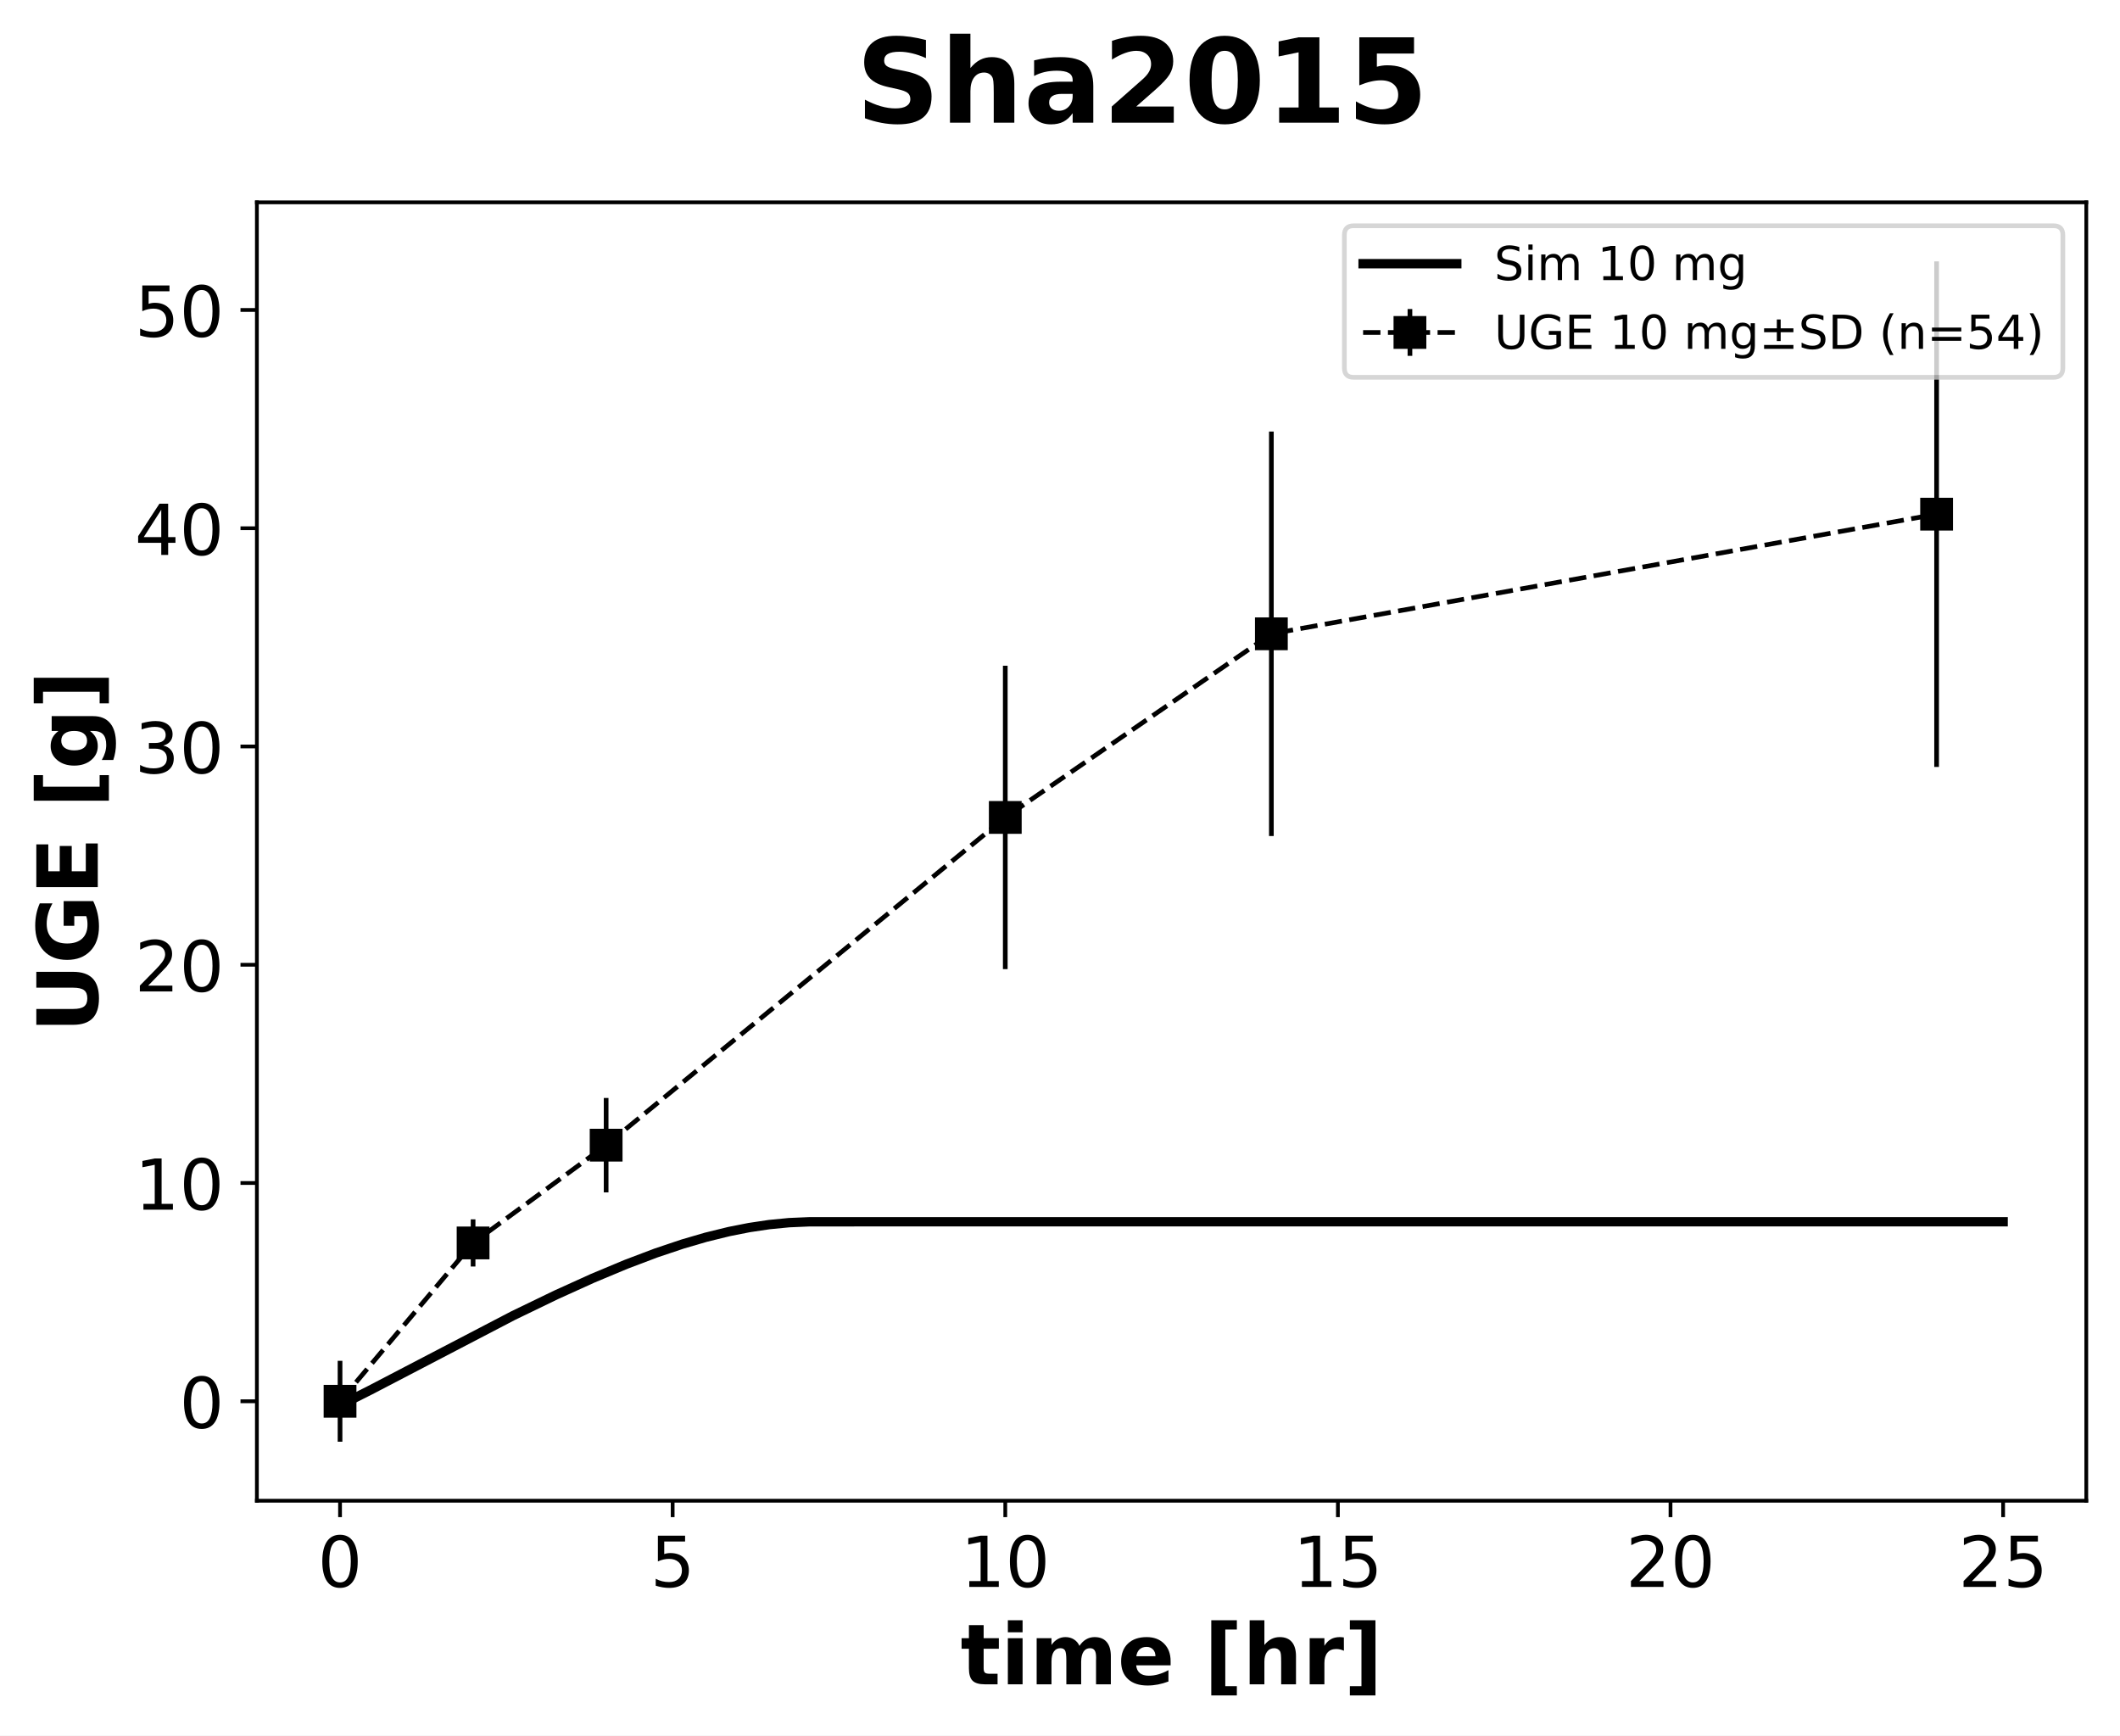
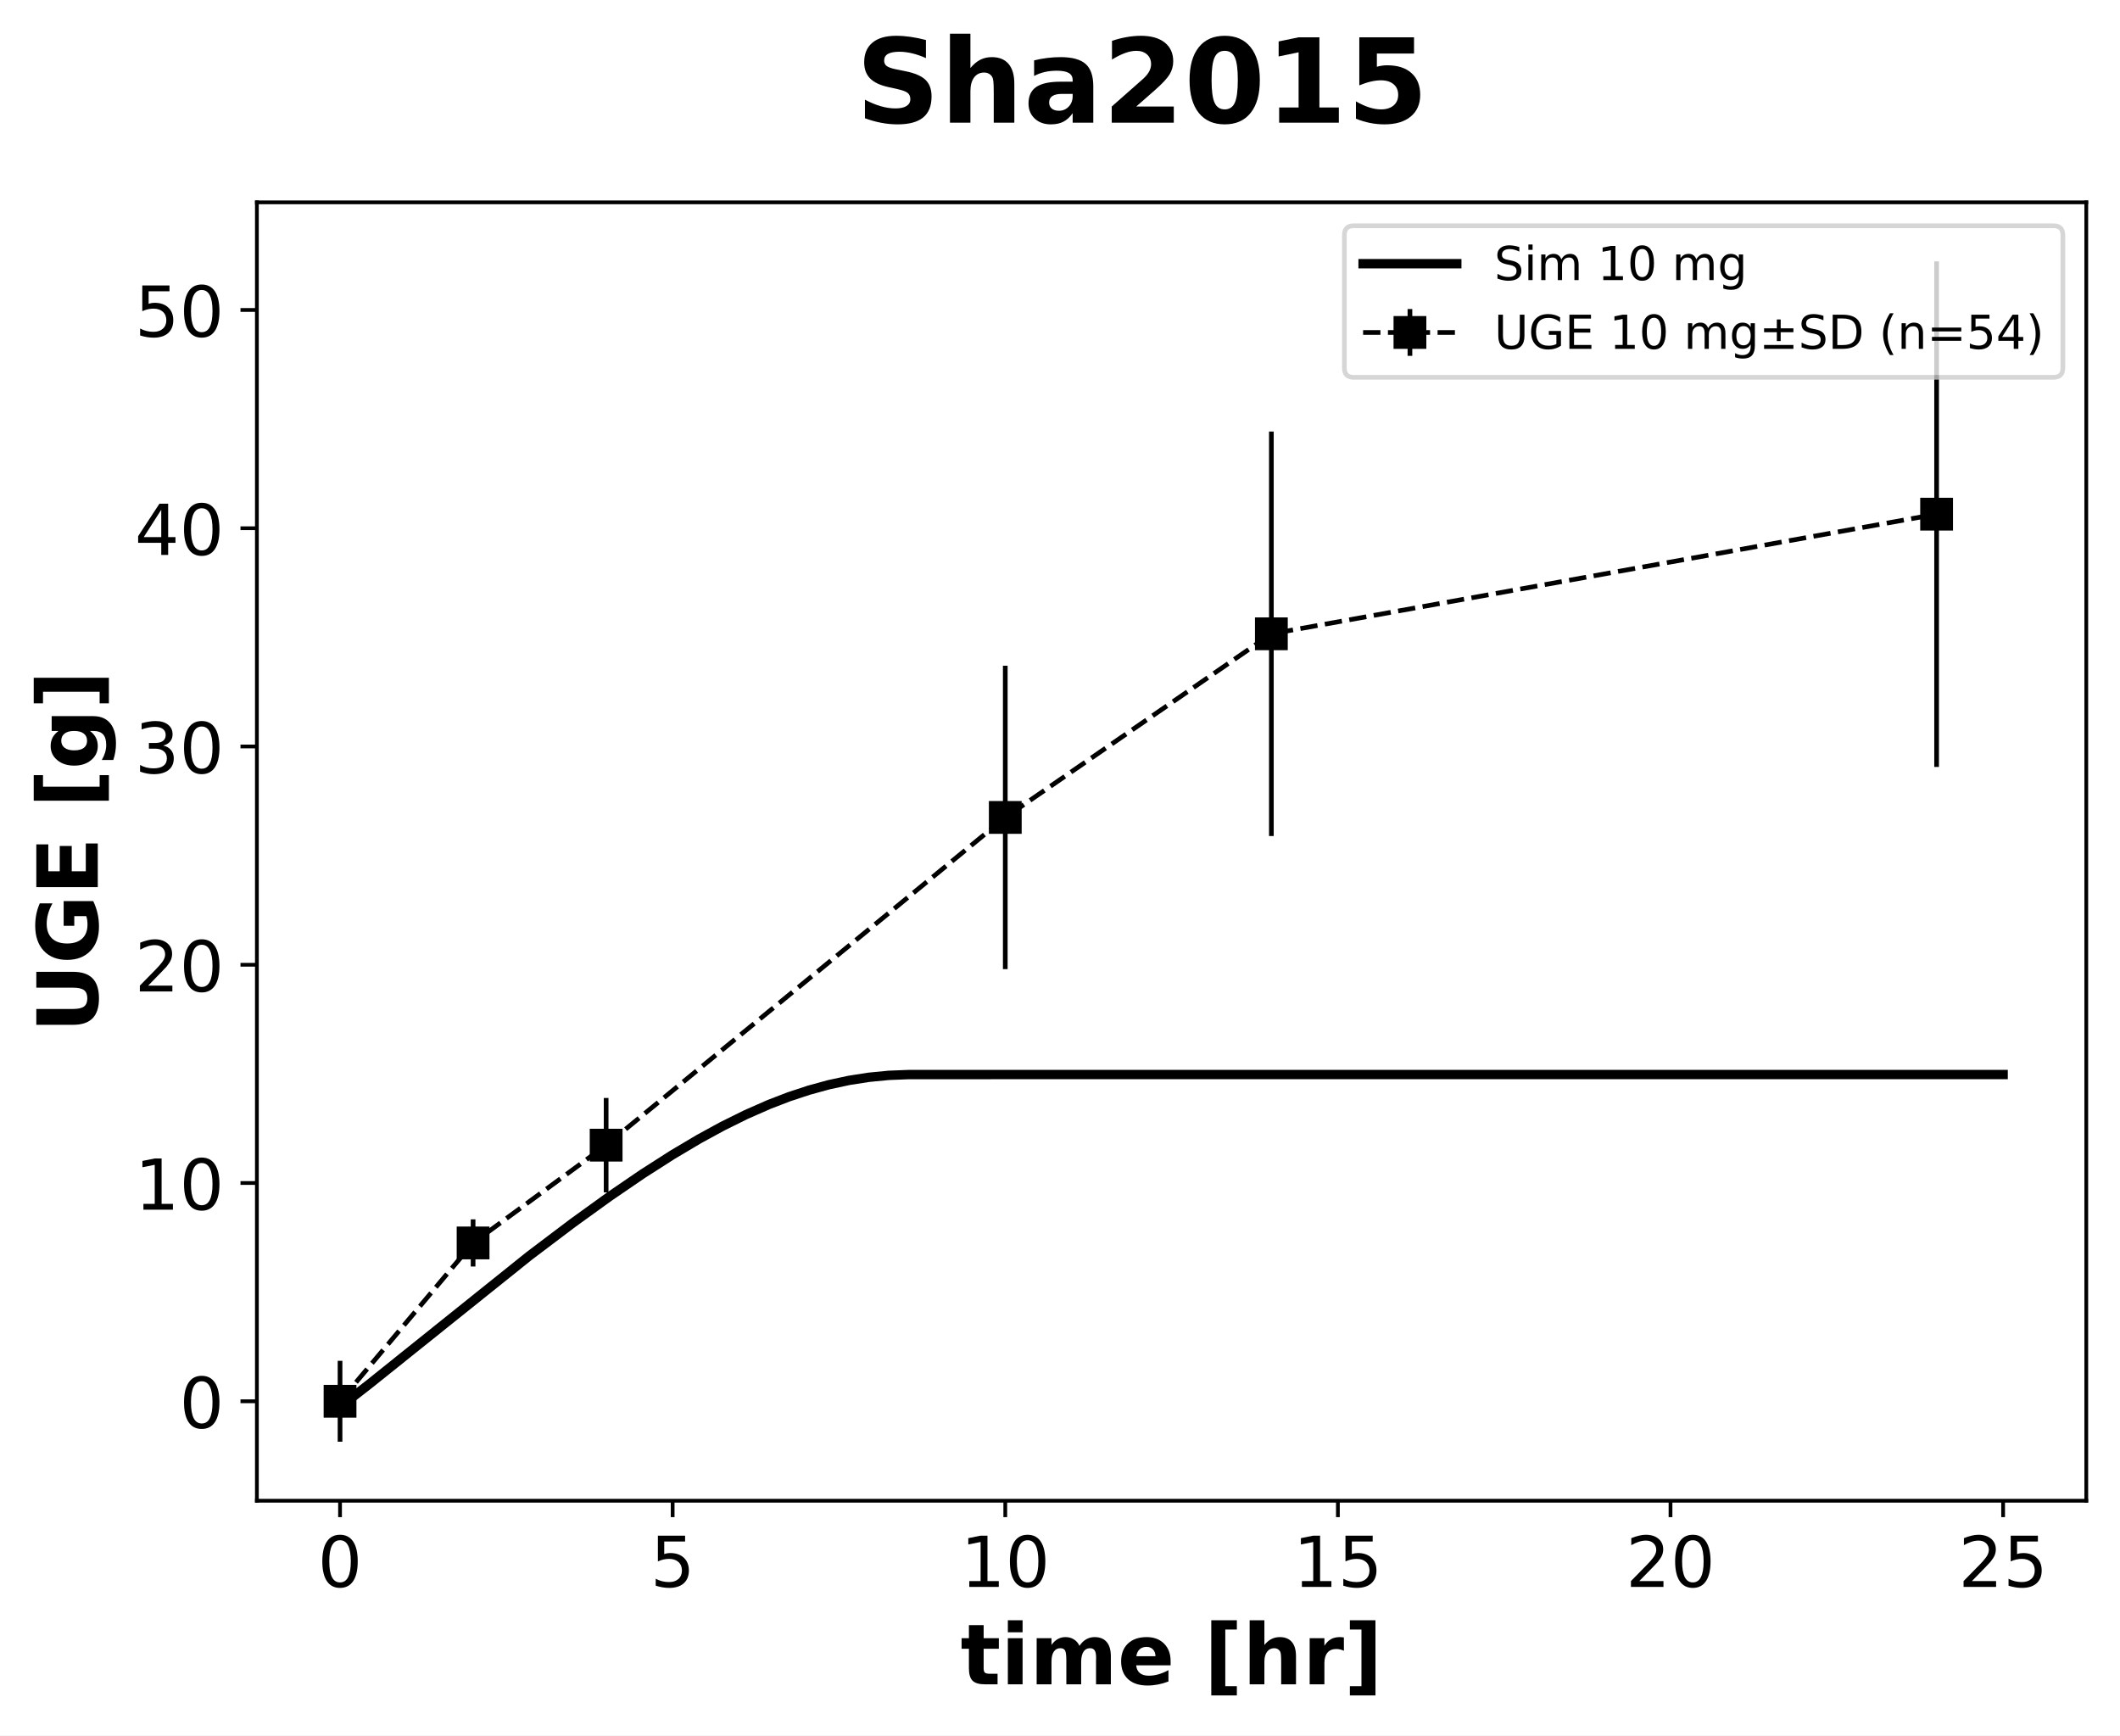
<svg xmlns="http://www.w3.org/2000/svg" xmlns:xlink="http://www.w3.org/1999/xlink" width="452.649pt" height="370.538pt" viewBox="0 0 452.649 370.538" version="1.1">
  <defs>
    <style type="text/css">*{stroke-linejoin: round; stroke-linecap: butt}</style>
  </defs>
  <g id="figure_1">
    <g id="patch_1">
      <path d="M 0 370.538  L 452.649 370.538  L 452.649 0  L 0 0  z " style="fill: #ffffff" />
    </g>
    <g id="axes_1">
      <g id="patch_2">
        <path d="M 54.849 320.4  L 445.449 320.4  L 445.449 43.2  L 54.849 43.2  z " style="fill: #ffffff" />
      </g>
      <g id="matplotlib.axis_1">
        <g id="xtick_1">
          <g id="line2d_1">
            <defs>
-               <path id="m421ce201d9" d="M 0 0  L 0 3.5  " style="stroke: #000000; stroke-width: 0.8" />
-             </defs>
-             <g>
-               <use xlink:href="#m421ce201d9" x="72.603" y="320.4" style="stroke: #000000; stroke-width: 0.8" />
+               <path id="m6ad3e9500e" d="M 0 0  L 0 3.5  " style="stroke: #000000; stroke-width: 0.8" />
+             </defs>
+             <g>
+               <use xlink:href="#m6ad3e9500e" x="72.603" y="320.4" style="stroke: #000000; stroke-width: 0.8" />
            </g>
          </g>
          <g id="text_1">
            <g transform="translate(67.83142 338.7977) scale(0.15 -0.15)">
              <defs>
                <path id="DejaVuSans-30" d="M 2034 4250  Q 1547 4250 1301 3770  Q 1056 3291 1056 2328  Q 1056 1369 1301 889  Q 1547 409 2034 409  Q 2525 409 2770 889  Q 3016 1369 3016 2328  Q 3016 3291 2770 3770  Q 2525 4250 2034 4250  z M 2034 4750  Q 2819 4750 3233 4129  Q 3647 3509 3647 2328  Q 3647 1150 3233 529  Q 2819 -91 2034 -91  Q 1250 -91 836 529  Q 422 1150 422 2328  Q 422 3509 836 4129  Q 1250 4750 2034 4750  z " transform="scale(0.015625)" />
              </defs>
              <use xlink:href="#DejaVuSans-30" />
            </g>
          </g>
        </g>
        <g id="xtick_2">
          <g id="line2d_2">
            <g>
-               <use xlink:href="#m421ce201d9" x="143.621" y="320.4" style="stroke: #000000; stroke-width: 0.8" />
+               <use xlink:href="#m6ad3e9500e" x="143.621" y="320.4" style="stroke: #000000; stroke-width: 0.8" />
            </g>
          </g>
          <g id="text_2">
            <g transform="translate(138.8496 338.7977) scale(0.15 -0.15)">
              <defs>
                <path id="DejaVuSans-35" d="M 691 4666  L 3169 4666  L 3169 4134  L 1269 4134  L 1269 2991  Q 1406 3038 1543 3061  Q 1681 3084 1819 3084  Q 2600 3084 3056 2656  Q 3513 2228 3513 1497  Q 3513 744 3044 326  Q 2575 -91 1722 -91  Q 1428 -91 1123 -41  Q 819 9 494 109  L 494 744  Q 775 591 1075 516  Q 1375 441 1709 441  Q 2250 441 2565 725  Q 2881 1009 2881 1497  Q 2881 1984 2565 2268  Q 2250 2553 1709 2553  Q 1456 2553 1204 2497  Q 953 2441 691 2322  L 691 4666  z " transform="scale(0.015625)" />
              </defs>
              <use xlink:href="#DejaVuSans-35" />
            </g>
          </g>
        </g>
        <g id="xtick_3">
          <g id="line2d_3">
            <g>
-               <use xlink:href="#m421ce201d9" x="214.64" y="320.4" style="stroke: #000000; stroke-width: 0.8" />
+               <use xlink:href="#m6ad3e9500e" x="214.64" y="320.4" style="stroke: #000000; stroke-width: 0.8" />
            </g>
          </g>
          <g id="text_3">
            <g transform="translate(205.0959 338.7977) scale(0.15 -0.15)">
              <defs>
                <path id="DejaVuSans-31" d="M 794 531  L 1825 531  L 1825 4091  L 703 3866  L 703 4441  L 1819 4666  L 2450 4666  L 2450 531  L 3481 531  L 3481 0  L 794 0  L 794 531  z " transform="scale(0.015625)" />
              </defs>
              <use xlink:href="#DejaVuSans-31" />
              <use xlink:href="#DejaVuSans-30" x="63.623" />
            </g>
          </g>
        </g>
        <g id="xtick_4">
          <g id="line2d_4">
            <g>
-               <use xlink:href="#m421ce201d9" x="285.658" y="320.4" style="stroke: #000000; stroke-width: 0.8" />
+               <use xlink:href="#m6ad3e9500e" x="285.658" y="320.4" style="stroke: #000000; stroke-width: 0.8" />
            </g>
          </g>
          <g id="text_4">
            <g transform="translate(276.1141 338.7977) scale(0.15 -0.15)">
              <use xlink:href="#DejaVuSans-31" />
              <use xlink:href="#DejaVuSans-35" x="63.623" />
            </g>
          </g>
        </g>
        <g id="xtick_5">
          <g id="line2d_5">
            <g>
-               <use xlink:href="#m421ce201d9" x="356.676" y="320.4" style="stroke: #000000; stroke-width: 0.8" />
+               <use xlink:href="#m6ad3e9500e" x="356.676" y="320.4" style="stroke: #000000; stroke-width: 0.8" />
            </g>
          </g>
          <g id="text_5">
            <g transform="translate(347.1323 338.7977) scale(0.15 -0.15)">
              <defs>
                <path id="DejaVuSans-32" d="M 1228 531  L 3431 531  L 3431 0  L 469 0  L 469 531  Q 828 903 1448 1529  Q 2069 2156 2228 2338  Q 2531 2678 2651 2914  Q 2772 3150 2772 3378  Q 2772 3750 2511 3984  Q 2250 4219 1831 4219  Q 1534 4219 1204 4116  Q 875 4013 500 3803  L 500 4441  Q 881 4594 1212 4672  Q 1544 4750 1819 4750  Q 2544 4750 2975 4387  Q 3406 4025 3406 3419  Q 3406 3131 3298 2873  Q 3191 2616 2906 2266  Q 2828 2175 2409 1742  Q 1991 1309 1228 531  z " transform="scale(0.015625)" />
              </defs>
              <use xlink:href="#DejaVuSans-32" />
              <use xlink:href="#DejaVuSans-30" x="63.623" />
            </g>
          </g>
        </g>
        <g id="xtick_6">
          <g id="line2d_6">
            <g>
-               <use xlink:href="#m421ce201d9" x="427.694" y="320.4" style="stroke: #000000; stroke-width: 0.8" />
+               <use xlink:href="#m6ad3e9500e" x="427.694" y="320.4" style="stroke: #000000; stroke-width: 0.8" />
            </g>
          </g>
          <g id="text_6">
            <g transform="translate(418.1505 338.7977) scale(0.15 -0.15)">
              <use xlink:href="#DejaVuSans-32" />
              <use xlink:href="#DejaVuSans-35" x="63.623" />
            </g>
          </g>
        </g>
        <g id="text_7">
          <g transform="translate(205.0742 359.5944) scale(0.18 -0.18)">
            <defs>
              <path id="DejaVuSans-Bold-74" d="M 1759 4494  L 1759 3500  L 2913 3500  L 2913 2700  L 1759 2700  L 1759 1216  Q 1759 972 1856 886  Q 1953 800 2241 800  L 2816 800  L 2816 0  L 1856 0  Q 1194 0 917 276  Q 641 553 641 1216  L 641 2700  L 84 2700  L 84 3500  L 641 3500  L 641 4494  L 1759 4494  z " transform="scale(0.015625)" />
              <path id="DejaVuSans-Bold-69" d="M 538 3500  L 1656 3500  L 1656 0  L 538 0  L 538 3500  z M 538 4863  L 1656 4863  L 1656 3950  L 538 3950  L 538 4863  z " transform="scale(0.015625)" />
              <path id="DejaVuSans-Bold-6d" d="M 3781 2919  Q 3994 3244 4286 3414  Q 4578 3584 4928 3584  Q 5531 3584 5847 3212  Q 6163 2841 6163 2131  L 6163 0  L 5038 0  L 5038 1825  Q 5041 1866 5042 1909  Q 5044 1953 5044 2034  Q 5044 2406 4934 2573  Q 4825 2741 4581 2741  Q 4263 2741 4089 2478  Q 3916 2216 3909 1719  L 3909 0  L 2784 0  L 2784 1825  Q 2784 2406 2684 2573  Q 2584 2741 2328 2741  Q 2006 2741 1831 2477  Q 1656 2213 1656 1722  L 1656 0  L 531 0  L 531 3500  L 1656 3500  L 1656 2988  Q 1863 3284 2130 3434  Q 2397 3584 2719 3584  Q 3081 3584 3359 3409  Q 3638 3234 3781 2919  z " transform="scale(0.015625)" />
              <path id="DejaVuSans-Bold-65" d="M 4031 1759  L 4031 1441  L 1416 1441  Q 1456 1047 1700 850  Q 1944 653 2381 653  Q 2734 653 3104 758  Q 3475 863 3866 1075  L 3866 213  Q 3469 63 3072 -14  Q 2675 -91 2278 -91  Q 1328 -91 801 392  Q 275 875 275 1747  Q 275 2603 792 3093  Q 1309 3584 2216 3584  Q 3041 3584 3536 3087  Q 4031 2591 4031 1759  z M 2881 2131  Q 2881 2450 2695 2645  Q 2509 2841 2209 2841  Q 1884 2841 1681 2658  Q 1478 2475 1428 2131  L 2881 2131  z " transform="scale(0.015625)" />
              <path id="DejaVuSans-Bold-20" transform="scale(0.015625)" />
              <path id="DejaVuSans-Bold-5b" d="M 550 4863  L 2491 4863  L 2491 4159  L 1613 4159  L 1613 -141  L 2491 -141  L 2491 -844  L 550 -844  L 550 4863  z " transform="scale(0.015625)" />
              <path id="DejaVuSans-Bold-68" d="M 4056 2131  L 4056 0  L 2931 0  L 2931 347  L 2931 1625  Q 2931 2084 2911 2256  Q 2891 2428 2841 2509  Q 2775 2619 2662 2680  Q 2550 2741 2406 2741  Q 2056 2741 1856 2470  Q 1656 2200 1656 1722  L 1656 0  L 538 0  L 538 4863  L 1656 4863  L 1656 2988  Q 1909 3294 2193 3439  Q 2478 3584 2822 3584  Q 3428 3584 3742 3212  Q 4056 2841 4056 2131  z " transform="scale(0.015625)" />
              <path id="DejaVuSans-Bold-72" d="M 3138 2547  Q 2991 2616 2845 2648  Q 2700 2681 2553 2681  Q 2122 2681 1889 2404  Q 1656 2128 1656 1613  L 1656 0  L 538 0  L 538 3500  L 1656 3500  L 1656 2925  Q 1872 3269 2151 3426  Q 2431 3584 2822 3584  Q 2878 3584 2943 3579  Q 3009 3575 3134 3559  L 3138 2547  z " transform="scale(0.015625)" />
              <path id="DejaVuSans-Bold-5d" d="M 2375 -844  L 434 -844  L 434 -141  L 1313 -141  L 1313 4159  L 434 4159  L 434 4863  L 2375 4863  L 2375 -844  z " transform="scale(0.015625)" />
            </defs>
            <use xlink:href="#DejaVuSans-Bold-74" />
            <use xlink:href="#DejaVuSans-Bold-69" x="47.803" />
            <use xlink:href="#DejaVuSans-Bold-6d" x="82.08" />
            <use xlink:href="#DejaVuSans-Bold-65" x="186.279" />
            <use xlink:href="#DejaVuSans-Bold-20" x="254.102" />
            <use xlink:href="#DejaVuSans-Bold-5b" x="288.916" />
            <use xlink:href="#DejaVuSans-Bold-68" x="334.619" />
            <use xlink:href="#DejaVuSans-Bold-72" x="405.811" />
            <use xlink:href="#DejaVuSans-Bold-5d" x="455.127" />
          </g>
        </g>
      </g>
      <g id="matplotlib.axis_2">
        <g id="ytick_1">
          <g id="line2d_7">
            <defs>
-               <path id="m792cd59038" d="M 0 0  L -3.5 0  " style="stroke: #000000; stroke-width: 0.8" />
-             </defs>
-             <g>
-               <use xlink:href="#m792cd59038" x="54.849" y="299.165" style="stroke: #000000; stroke-width: 0.8" />
+               <path id="m4db3bb8982" d="M 0 0  L -3.5 0  " style="stroke: #000000; stroke-width: 0.8" />
+             </defs>
+             <g>
+               <use xlink:href="#m4db3bb8982" x="54.849" y="299.165" style="stroke: #000000; stroke-width: 0.8" />
            </g>
          </g>
          <g id="text_8">
            <g transform="translate(38.305 304.8634) scale(0.15 -0.15)">
              <use xlink:href="#DejaVuSans-30" />
            </g>
          </g>
        </g>
        <g id="ytick_2">
          <g id="line2d_8">
            <g>
-               <use xlink:href="#m792cd59038" x="54.849" y="252.567" style="stroke: #000000; stroke-width: 0.8" />
+               <use xlink:href="#m4db3bb8982" x="54.849" y="252.567" style="stroke: #000000; stroke-width: 0.8" />
            </g>
          </g>
          <g id="text_9">
            <g transform="translate(28.76125 258.266) scale(0.15 -0.15)">
              <use xlink:href="#DejaVuSans-31" />
              <use xlink:href="#DejaVuSans-30" x="63.623" />
            </g>
          </g>
        </g>
        <g id="ytick_3">
          <g id="line2d_9">
            <g>
-               <use xlink:href="#m792cd59038" x="54.849" y="205.97" style="stroke: #000000; stroke-width: 0.8" />
+               <use xlink:href="#m4db3bb8982" x="54.849" y="205.97" style="stroke: #000000; stroke-width: 0.8" />
            </g>
          </g>
          <g id="text_10">
            <g transform="translate(28.76125 211.6686) scale(0.15 -0.15)">
              <use xlink:href="#DejaVuSans-32" />
              <use xlink:href="#DejaVuSans-30" x="63.623" />
            </g>
          </g>
        </g>
        <g id="ytick_4">
          <g id="line2d_10">
            <g>
-               <use xlink:href="#m792cd59038" x="54.849" y="159.372" style="stroke: #000000; stroke-width: 0.8" />
+               <use xlink:href="#m4db3bb8982" x="54.849" y="159.372" style="stroke: #000000; stroke-width: 0.8" />
            </g>
          </g>
          <g id="text_11">
            <g transform="translate(28.76125 165.0713) scale(0.15 -0.15)">
              <defs>
                <path id="DejaVuSans-33" d="M 2597 2516  Q 3050 2419 3304 2112  Q 3559 1806 3559 1356  Q 3559 666 3084 287  Q 2609 -91 1734 -91  Q 1441 -91 1130 -33  Q 819 25 488 141  L 488 750  Q 750 597 1062 519  Q 1375 441 1716 441  Q 2309 441 2620 675  Q 2931 909 2931 1356  Q 2931 1769 2642 2001  Q 2353 2234 1838 2234  L 1294 2234  L 1294 2753  L 1863 2753  Q 2328 2753 2575 2939  Q 2822 3125 2822 3475  Q 2822 3834 2567 4026  Q 2313 4219 1838 4219  Q 1578 4219 1281 4162  Q 984 4106 628 3988  L 628 4550  Q 988 4650 1302 4700  Q 1616 4750 1894 4750  Q 2613 4750 3031 4423  Q 3450 4097 3450 3541  Q 3450 3153 3228 2886  Q 3006 2619 2597 2516  z " transform="scale(0.015625)" />
              </defs>
              <use xlink:href="#DejaVuSans-33" />
              <use xlink:href="#DejaVuSans-30" x="63.623" />
            </g>
          </g>
        </g>
        <g id="ytick_5">
          <g id="line2d_11">
            <g>
-               <use xlink:href="#m792cd59038" x="54.849" y="112.775" style="stroke: #000000; stroke-width: 0.8" />
+               <use xlink:href="#m4db3bb8982" x="54.849" y="112.775" style="stroke: #000000; stroke-width: 0.8" />
            </g>
          </g>
          <g id="text_12">
            <g transform="translate(28.76125 118.4739) scale(0.15 -0.15)">
              <defs>
                <path id="DejaVuSans-34" d="M 2419 4116  L 825 1625  L 2419 1625  L 2419 4116  z M 2253 4666  L 3047 4666  L 3047 1625  L 3713 1625  L 3713 1100  L 3047 1100  L 3047 0  L 2419 0  L 2419 1100  L 313 1100  L 313 1709  L 2253 4666  z " transform="scale(0.015625)" />
              </defs>
              <use xlink:href="#DejaVuSans-34" />
              <use xlink:href="#DejaVuSans-30" x="63.623" />
            </g>
          </g>
        </g>
        <g id="ytick_6">
          <g id="line2d_12">
            <g>
-               <use xlink:href="#m792cd59038" x="54.849" y="66.178" style="stroke: #000000; stroke-width: 0.8" />
+               <use xlink:href="#m4db3bb8982" x="54.849" y="66.178" style="stroke: #000000; stroke-width: 0.8" />
            </g>
          </g>
          <g id="text_13">
            <g transform="translate(28.76125 71.87654) scale(0.15 -0.15)">
              <use xlink:href="#DejaVuSans-35" />
              <use xlink:href="#DejaVuSans-30" x="63.623" />
            </g>
          </g>
        </g>
        <g id="text_14">
          <g transform="translate(20.87719 220.4452) rotate(-90) scale(0.18 -0.18)">
            <defs>
              <path id="DejaVuSans-Bold-55" d="M 588 4666  L 1791 4666  L 1791 1869  Q 1791 1291 1980 1042  Q 2169 794 2597 794  Q 3028 794 3217 1042  Q 3406 1291 3406 1869  L 3406 4666  L 4609 4666  L 4609 1869  Q 4609 878 4112 393  Q 3616 -91 2597 -91  Q 1581 -91 1084 393  Q 588 878 588 1869  L 588 4666  z " transform="scale(0.015625)" />
              <path id="DejaVuSans-Bold-47" d="M 4781 347  Q 4331 128 3847 18  Q 3363 -91 2847 -91  Q 1681 -91 1000 561  Q 319 1213 319 2328  Q 319 3456 1012 4103  Q 1706 4750 2913 4750  Q 3378 4750 3804 4662  Q 4231 4575 4609 4403  L 4609 3438  Q 4219 3659 3833 3768  Q 3447 3878 3059 3878  Q 2341 3878 1952 3476  Q 1563 3075 1563 2328  Q 1563 1588 1938 1184  Q 2313 781 3003 781  Q 3191 781 3352 804  Q 3513 828 3641 878  L 3641 1784  L 2906 1784  L 2906 2591  L 4781 2591  L 4781 347  z " transform="scale(0.015625)" />
              <path id="DejaVuSans-Bold-45" d="M 588 4666  L 3834 4666  L 3834 3756  L 1791 3756  L 1791 2888  L 3713 2888  L 3713 1978  L 1791 1978  L 1791 909  L 3903 909  L 3903 0  L 588 0  L 588 4666  z " transform="scale(0.015625)" />
              <path id="DejaVuSans-Bold-67" d="M 2919 594  Q 2688 288 2409 144  Q 2131 0 1766 0  Q 1125 0 706 504  Q 288 1009 288 1791  Q 288 2575 706 3076  Q 1125 3578 1766 3578  Q 2131 3578 2409 3434  Q 2688 3291 2919 2981  L 2919 3500  L 4044 3500  L 4044 353  Q 4044 -491 3511 -936  Q 2978 -1381 1966 -1381  Q 1638 -1381 1331 -1331  Q 1025 -1281 716 -1178  L 716 -306  Q 1009 -475 1290 -558  Q 1572 -641 1856 -641  Q 2406 -641 2662 -400  Q 2919 -159 2919 353  L 2919 594  z M 2181 2772  Q 1834 2772 1640 2515  Q 1447 2259 1447 1791  Q 1447 1309 1634 1061  Q 1822 813 2181 813  Q 2531 813 2725 1069  Q 2919 1325 2919 1791  Q 2919 2259 2725 2515  Q 2531 2772 2181 2772  z " transform="scale(0.015625)" />
            </defs>
            <use xlink:href="#DejaVuSans-Bold-55" />
            <use xlink:href="#DejaVuSans-Bold-47" x="81.201" />
            <use xlink:href="#DejaVuSans-Bold-45" x="163.281" />
            <use xlink:href="#DejaVuSans-Bold-20" x="231.592" />
            <use xlink:href="#DejaVuSans-Bold-5b" x="266.406" />
            <use xlink:href="#DejaVuSans-Bold-67" x="312.109" />
            <use xlink:href="#DejaVuSans-Bold-5d" x="383.691" />
          </g>
        </g>
      </g>
      <g id="LineCollection_1">
-         <path d="M 72.603 307.8  L 72.603 290.529  " clip-path="url(#pe482bba21b)" style="fill: none; stroke: #000000" />
-         <path d="M 101.011 270.399  L 101.011 260.327  " clip-path="url(#pe482bba21b)" style="fill: none; stroke: #000000" />
-         <path d="M 129.418 254.564  L 129.418 234.412  " clip-path="url(#pe482bba21b)" style="fill: none; stroke: #000000" />
-         <path d="M 214.64 206.9  L 214.64 142.137  " clip-path="url(#pe482bba21b)" style="fill: none; stroke: #000000" />
-         <path d="M 271.454 178.492  L 271.454 92.137  " clip-path="url(#pe482bba21b)" style="fill: none; stroke: #000000" />
-         <path d="M 413.491 163.744  L 413.491 55.8  " clip-path="url(#pe482bba21b)" style="fill: none; stroke: #000000" />
+         <path d="M 72.603 307.8  L 72.603 290.529  " clip-path="url(#pf5c7730d3a)" style="fill: none; stroke: #000000" />
+         <path d="M 101.011 270.399  L 101.011 260.327  " clip-path="url(#pf5c7730d3a)" style="fill: none; stroke: #000000" />
+         <path d="M 129.418 254.564  L 129.418 234.412  " clip-path="url(#pf5c7730d3a)" style="fill: none; stroke: #000000" />
+         <path d="M 214.64 206.9  L 214.64 142.137  " clip-path="url(#pf5c7730d3a)" style="fill: none; stroke: #000000" />
+         <path d="M 271.454 178.492  L 271.454 92.137  " clip-path="url(#pf5c7730d3a)" style="fill: none; stroke: #000000" />
+         <path d="M 413.491 163.744  L 413.491 55.8  " clip-path="url(#pf5c7730d3a)" style="fill: none; stroke: #000000" />
      </g>
      <g id="line2d_13">
-         <path d="M 72.603 299.165  L 74.024 299.13  L 75.444 298.598  L 78.995 296.812  L 109.533 280.893  L 118.765 276.431  L 126.577 272.893  L 133.679 269.924  L 140.071 267.504  L 145.752 265.596  L 150.723 264.145  L 155.695 262.925  L 159.956 262.084  L 164.217 261.448  L 168.478 261.033  L 172.739 260.849  L 184.102 260.841  L 427.694 260.841  L 427.694 260.841  " clip-path="url(#pe482bba21b)" style="fill: none; stroke: #000000; stroke-width: 2; stroke-linecap: square" />
+         <path d="M 72.603 299.165  L 73.313 299.165  L 74.024 299.035  L 75.444 298.146  L 78.995 295.384  L 113.084 268.063  L 122.316 261.089  L 130.128 255.452  L 137.23 250.602  L 143.621 246.515  L 149.303 243.146  L 154.274 240.435  L 159.245 237.974  L 164.217 235.786  L 168.478 234.148  L 172.739 232.742  L 177 231.577  L 181.261 230.661  L 185.522 229.996  L 189.783 229.582  L 194.044 229.414  L 211.799 229.41  L 427.694 229.41  L 427.694 229.41  " clip-path="url(#pf5c7730d3a)" style="fill: none; stroke: #000000; stroke-width: 2; stroke-linecap: square" />
      </g>
      <g id="line2d_14">
-         <path d="M 72.603 299.165  L 101.011 265.363  L 129.418 244.488  L 214.64 174.518  L 271.454 135.315  L 413.491 109.772  " clip-path="url(#pe482bba21b)" style="fill: none; stroke-dasharray: 3.7,1.6; stroke-dashoffset: 0; stroke: #000000" />
+         <path d="M 72.603 299.165  L 101.011 265.363  L 129.418 244.488  L 214.64 174.518  L 271.454 135.315  L 413.491 109.772  " clip-path="url(#pf5c7730d3a)" style="fill: none; stroke-dasharray: 3.7,1.6; stroke-dashoffset: 0; stroke: #000000" />
        <defs>
-           <path id="me12c4ecd00" d="M -3 3  L 3 3  L 3 -3  L -3 -3  z " style="stroke: #000000; stroke-linejoin: miter" />
+           <path id="m45c29bcab0" d="M -3 3  L 3 3  L 3 -3  L -3 -3  z " style="stroke: #000000; stroke-linejoin: miter" />
        </defs>
-         <g clip-path="url(#pe482bba21b)">
-           <use xlink:href="#me12c4ecd00" x="72.603" y="299.165" style="stroke: #000000; stroke-linejoin: miter" />
-           <use xlink:href="#me12c4ecd00" x="101.011" y="265.363" style="stroke: #000000; stroke-linejoin: miter" />
-           <use xlink:href="#me12c4ecd00" x="129.418" y="244.488" style="stroke: #000000; stroke-linejoin: miter" />
-           <use xlink:href="#me12c4ecd00" x="214.64" y="174.518" style="stroke: #000000; stroke-linejoin: miter" />
-           <use xlink:href="#me12c4ecd00" x="271.454" y="135.315" style="stroke: #000000; stroke-linejoin: miter" />
-           <use xlink:href="#me12c4ecd00" x="413.491" y="109.772" style="stroke: #000000; stroke-linejoin: miter" />
+         <g clip-path="url(#pf5c7730d3a)">
+           <use xlink:href="#m45c29bcab0" x="72.603" y="299.165" style="stroke: #000000; stroke-linejoin: miter" />
+           <use xlink:href="#m45c29bcab0" x="101.011" y="265.363" style="stroke: #000000; stroke-linejoin: miter" />
+           <use xlink:href="#m45c29bcab0" x="129.418" y="244.488" style="stroke: #000000; stroke-linejoin: miter" />
+           <use xlink:href="#m45c29bcab0" x="214.64" y="174.518" style="stroke: #000000; stroke-linejoin: miter" />
+           <use xlink:href="#m45c29bcab0" x="271.454" y="135.315" style="stroke: #000000; stroke-linejoin: miter" />
+           <use xlink:href="#m45c29bcab0" x="413.491" y="109.772" style="stroke: #000000; stroke-linejoin: miter" />
        </g>
      </g>
      <g id="patch_3">
        <path d="M 54.849 320.4  L 54.849 43.2  " style="fill: none; stroke: #000000; stroke-width: 0.8; stroke-linejoin: miter; stroke-linecap: square" />
      </g>
      <g id="patch_4">
        <path d="M 445.449 320.4  L 445.449 43.2  " style="fill: none; stroke: #000000; stroke-width: 0.8; stroke-linejoin: miter; stroke-linecap: square" />
      </g>
      <g id="patch_5">
        <path d="M 54.849 320.4  L 445.449 320.4  " style="fill: none; stroke: #000000; stroke-width: 0.8; stroke-linejoin: miter; stroke-linecap: square" />
      </g>
      <g id="patch_6">
        <path d="M 54.849 43.2  L 445.449 43.2  " style="fill: none; stroke: #000000; stroke-width: 0.8; stroke-linejoin: miter; stroke-linecap: square" />
      </g>
      <g id="legend_1">
        <g id="patch_7">
          <path d="M 289.041 80.556  L 438.449 80.556  Q 440.449 80.556 440.449 78.556  L 440.449 50.2  Q 440.449 48.2 438.449 48.2  L 289.041 48.2  Q 287.041 48.2 287.041 50.2  L 287.041 78.556  Q 287.041 80.556 289.041 80.556  z " style="fill: #ffffff; opacity: 0.8; stroke: #cccccc; stroke-linejoin: miter" />
        </g>
        <g id="line2d_15">
          <path d="M 291.041 56.298  L 311.041 56.298  " style="fill: none; stroke: #000000; stroke-width: 2; stroke-linecap: square" />
        </g>
        <g id="line2d_16" />
        <g id="text_15">
          <g transform="translate(319.0409 59.79844) scale(0.1 -0.1)">
            <defs>
              <path id="DejaVuSans-53" d="M 3425 4513  L 3425 3897  Q 3066 4069 2747 4153  Q 2428 4238 2131 4238  Q 1616 4238 1336 4038  Q 1056 3838 1056 3469  Q 1056 3159 1242 3001  Q 1428 2844 1947 2747  L 2328 2669  Q 3034 2534 3370 2195  Q 3706 1856 3706 1288  Q 3706 609 3251 259  Q 2797 -91 1919 -91  Q 1588 -91 1214 -16  Q 841 59 441 206  L 441 856  Q 825 641 1194 531  Q 1563 422 1919 422  Q 2459 422 2753 634  Q 3047 847 3047 1241  Q 3047 1584 2836 1778  Q 2625 1972 2144 2069  L 1759 2144  Q 1053 2284 737 2584  Q 422 2884 422 3419  Q 422 4038 858 4394  Q 1294 4750 2059 4750  Q 2388 4750 2728 4690  Q 3069 4631 3425 4513  z " transform="scale(0.015625)" />
              <path id="DejaVuSans-69" d="M 603 3500  L 1178 3500  L 1178 0  L 603 0  L 603 3500  z M 603 4863  L 1178 4863  L 1178 4134  L 603 4134  L 603 4863  z " transform="scale(0.015625)" />
              <path id="DejaVuSans-6d" d="M 3328 2828  Q 3544 3216 3844 3400  Q 4144 3584 4550 3584  Q 5097 3584 5394 3201  Q 5691 2819 5691 2113  L 5691 0  L 5113 0  L 5113 2094  Q 5113 2597 4934 2840  Q 4756 3084 4391 3084  Q 3944 3084 3684 2787  Q 3425 2491 3425 1978  L 3425 0  L 2847 0  L 2847 2094  Q 2847 2600 2669 2842  Q 2491 3084 2119 3084  Q 1678 3084 1418 2786  Q 1159 2488 1159 1978  L 1159 0  L 581 0  L 581 3500  L 1159 3500  L 1159 2956  Q 1356 3278 1631 3431  Q 1906 3584 2284 3584  Q 2666 3584 2933 3390  Q 3200 3197 3328 2828  z " transform="scale(0.015625)" />
              <path id="DejaVuSans-20" transform="scale(0.015625)" />
              <path id="DejaVuSans-67" d="M 2906 1791  Q 2906 2416 2648 2759  Q 2391 3103 1925 3103  Q 1463 3103 1205 2759  Q 947 2416 947 1791  Q 947 1169 1205 825  Q 1463 481 1925 481  Q 2391 481 2648 825  Q 2906 1169 2906 1791  z M 3481 434  Q 3481 -459 3084 -895  Q 2688 -1331 1869 -1331  Q 1566 -1331 1297 -1286  Q 1028 -1241 775 -1147  L 775 -588  Q 1028 -725 1275 -790  Q 1522 -856 1778 -856  Q 2344 -856 2625 -561  Q 2906 -266 2906 331  L 2906 616  Q 2728 306 2450 153  Q 2172 0 1784 0  Q 1141 0 747 490  Q 353 981 353 1791  Q 353 2603 747 3093  Q 1141 3584 1784 3584  Q 2172 3584 2450 3431  Q 2728 3278 2906 2969  L 2906 3500  L 3481 3500  L 3481 434  z " transform="scale(0.015625)" />
            </defs>
            <use xlink:href="#DejaVuSans-53" />
            <use xlink:href="#DejaVuSans-69" x="63.477" />
            <use xlink:href="#DejaVuSans-6d" x="91.26" />
            <use xlink:href="#DejaVuSans-20" x="188.672" />
            <use xlink:href="#DejaVuSans-31" x="220.459" />
            <use xlink:href="#DejaVuSans-30" x="284.082" />
            <use xlink:href="#DejaVuSans-20" x="347.705" />
            <use xlink:href="#DejaVuSans-6d" x="379.492" />
            <use xlink:href="#DejaVuSans-67" x="476.904" />
          </g>
        </g>
        <g id="LineCollection_2">
          <path d="M 301.041 75.977  L 301.041 65.977  " style="fill: none; stroke: #000000" />
        </g>
        <g id="line2d_17">
          <path d="M 291.041 70.977  L 311.041 70.977  " style="fill: none; stroke-dasharray: 3.7,1.6; stroke-dashoffset: 0; stroke: #000000" />
        </g>
        <g id="line2d_18">
          <g>
-             <use xlink:href="#me12c4ecd00" x="301.041" y="70.977" style="stroke: #000000; stroke-linejoin: miter" />
+             <use xlink:href="#m45c29bcab0" x="301.041" y="70.977" style="stroke: #000000; stroke-linejoin: miter" />
          </g>
        </g>
        <g id="text_16">
          <g transform="translate(319.0409 74.47656) scale(0.1 -0.1)">
            <defs>
              <path id="DejaVuSans-55" d="M 556 4666  L 1191 4666  L 1191 1831  Q 1191 1081 1462 751  Q 1734 422 2344 422  Q 2950 422 3222 751  Q 3494 1081 3494 1831  L 3494 4666  L 4128 4666  L 4128 1753  Q 4128 841 3676 375  Q 3225 -91 2344 -91  Q 1459 -91 1007 375  Q 556 841 556 1753  L 556 4666  z " transform="scale(0.015625)" />
              <path id="DejaVuSans-47" d="M 3809 666  L 3809 1919  L 2778 1919  L 2778 2438  L 4434 2438  L 4434 434  Q 4069 175 3628 42  Q 3188 -91 2688 -91  Q 1594 -91 976 548  Q 359 1188 359 2328  Q 359 3472 976 4111  Q 1594 4750 2688 4750  Q 3144 4750 3555 4637  Q 3966 4525 4313 4306  L 4313 3634  Q 3963 3931 3569 4081  Q 3175 4231 2741 4231  Q 1884 4231 1454 3753  Q 1025 3275 1025 2328  Q 1025 1384 1454 906  Q 1884 428 2741 428  Q 3075 428 3337 486  Q 3600 544 3809 666  z " transform="scale(0.015625)" />
              <path id="DejaVuSans-45" d="M 628 4666  L 3578 4666  L 3578 4134  L 1259 4134  L 1259 2753  L 3481 2753  L 3481 2222  L 1259 2222  L 1259 531  L 3634 531  L 3634 0  L 628 0  L 628 4666  z " transform="scale(0.015625)" />
              <path id="DejaVuSans-b1" d="M 2944 4013  L 2944 2803  L 4684 2803  L 4684 2272  L 2944 2272  L 2944 1063  L 2419 1063  L 2419 2272  L 678 2272  L 678 2803  L 2419 2803  L 2419 4013  L 2944 4013  z M 678 531  L 4684 531  L 4684 0  L 678 0  L 678 531  z " transform="scale(0.015625)" />
              <path id="DejaVuSans-44" d="M 1259 4147  L 1259 519  L 2022 519  Q 2988 519 3436 956  Q 3884 1394 3884 2338  Q 3884 3275 3436 3711  Q 2988 4147 2022 4147  L 1259 4147  z M 628 4666  L 1925 4666  Q 3281 4666 3915 4102  Q 4550 3538 4550 2338  Q 4550 1131 3912 565  Q 3275 0 1925 0  L 628 0  L 628 4666  z " transform="scale(0.015625)" />
              <path id="DejaVuSans-28" d="M 1984 4856  Q 1566 4138 1362 3434  Q 1159 2731 1159 2009  Q 1159 1288 1364 580  Q 1569 -128 1984 -844  L 1484 -844  Q 1016 -109 783 600  Q 550 1309 550 2009  Q 550 2706 781 3412  Q 1013 4119 1484 4856  L 1984 4856  z " transform="scale(0.015625)" />
              <path id="DejaVuSans-6e" d="M 3513 2113  L 3513 0  L 2938 0  L 2938 2094  Q 2938 2591 2744 2837  Q 2550 3084 2163 3084  Q 1697 3084 1428 2787  Q 1159 2491 1159 1978  L 1159 0  L 581 0  L 581 3500  L 1159 3500  L 1159 2956  Q 1366 3272 1645 3428  Q 1925 3584 2291 3584  Q 2894 3584 3203 3211  Q 3513 2838 3513 2113  z " transform="scale(0.015625)" />
              <path id="DejaVuSans-3d" d="M 678 2906  L 4684 2906  L 4684 2381  L 678 2381  L 678 2906  z M 678 1631  L 4684 1631  L 4684 1100  L 678 1100  L 678 1631  z " transform="scale(0.015625)" />
              <path id="DejaVuSans-29" d="M 513 4856  L 1013 4856  Q 1481 4119 1714 3412  Q 1947 2706 1947 2009  Q 1947 1309 1714 600  Q 1481 -109 1013 -844  L 513 -844  Q 928 -128 1133 580  Q 1338 1288 1338 2009  Q 1338 2731 1133 3434  Q 928 4138 513 4856  z " transform="scale(0.015625)" />
            </defs>
            <use xlink:href="#DejaVuSans-55" />
            <use xlink:href="#DejaVuSans-47" x="73.193" />
            <use xlink:href="#DejaVuSans-45" x="150.684" />
            <use xlink:href="#DejaVuSans-20" x="213.867" />
            <use xlink:href="#DejaVuSans-31" x="245.654" />
            <use xlink:href="#DejaVuSans-30" x="309.277" />
            <use xlink:href="#DejaVuSans-20" x="372.9" />
            <use xlink:href="#DejaVuSans-6d" x="404.688" />
            <use xlink:href="#DejaVuSans-67" x="502.1" />
            <use xlink:href="#DejaVuSans-b1" x="565.576" />
            <use xlink:href="#DejaVuSans-53" x="649.365" />
            <use xlink:href="#DejaVuSans-44" x="712.842" />
            <use xlink:href="#DejaVuSans-20" x="789.844" />
            <use xlink:href="#DejaVuSans-28" x="821.631" />
            <use xlink:href="#DejaVuSans-6e" x="860.645" />
            <use xlink:href="#DejaVuSans-3d" x="924.023" />
            <use xlink:href="#DejaVuSans-35" x="1007.812" />
            <use xlink:href="#DejaVuSans-34" x="1071.436" />
            <use xlink:href="#DejaVuSans-29" x="1135.059" />
          </g>
        </g>
      </g>
    </g>
    <g id="text_17">
      <g transform="translate(182.7237 26.19609) scale(0.25 -0.25)">
        <defs>
          <path id="DejaVuSans-Bold-53" d="M 3834 4519  L 3834 3531  Q 3450 3703 3084 3790  Q 2719 3878 2394 3878  Q 1963 3878 1756 3759  Q 1550 3641 1550 3391  Q 1550 3203 1689 3098  Q 1828 2994 2194 2919  L 2706 2816  Q 3484 2659 3812 2340  Q 4141 2022 4141 1434  Q 4141 663 3683 286  Q 3225 -91 2284 -91  Q 1841 -91 1394 -6  Q 947 78 500 244  L 500 1259  Q 947 1022 1364 901  Q 1781 781 2169 781  Q 2563 781 2772 912  Q 2981 1044 2981 1288  Q 2981 1506 2839 1625  Q 2697 1744 2272 1838  L 1806 1941  Q 1106 2091 782 2419  Q 459 2747 459 3303  Q 459 4000 909 4375  Q 1359 4750 2203 4750  Q 2588 4750 2994 4692  Q 3400 4634 3834 4519  z " transform="scale(0.015625)" />
          <path id="DejaVuSans-Bold-61" d="M 2106 1575  Q 1756 1575 1579 1456  Q 1403 1338 1403 1106  Q 1403 894 1545 773  Q 1688 653 1941 653  Q 2256 653 2472 879  Q 2688 1106 2688 1447  L 2688 1575  L 2106 1575  z M 3816 1997  L 3816 0  L 2688 0  L 2688 519  Q 2463 200 2181 54  Q 1900 -91 1497 -91  Q 953 -91 614 226  Q 275 544 275 1050  Q 275 1666 698 1953  Q 1122 2241 2028 2241  L 2688 2241  L 2688 2328  Q 2688 2594 2478 2717  Q 2269 2841 1825 2841  Q 1466 2841 1156 2769  Q 847 2697 581 2553  L 581 3406  Q 941 3494 1303 3539  Q 1666 3584 2028 3584  Q 2975 3584 3395 3211  Q 3816 2838 3816 1997  z " transform="scale(0.015625)" />
          <path id="DejaVuSans-Bold-32" d="M 1844 884  L 3897 884  L 3897 0  L 506 0  L 506 884  L 2209 2388  Q 2438 2594 2547 2791  Q 2656 2988 2656 3200  Q 2656 3528 2436 3728  Q 2216 3928 1850 3928  Q 1569 3928 1234 3808  Q 900 3688 519 3450  L 519 4475  Q 925 4609 1322 4679  Q 1719 4750 2100 4750  Q 2938 4750 3402 4381  Q 3866 4013 3866 3353  Q 3866 2972 3669 2642  Q 3472 2313 2841 1759  L 1844 884  z " transform="scale(0.015625)" />
          <path id="DejaVuSans-Bold-30" d="M 2944 2338  Q 2944 3213 2780 3570  Q 2616 3928 2228 3928  Q 1841 3928 1675 3570  Q 1509 3213 1509 2338  Q 1509 1453 1675 1090  Q 1841 728 2228 728  Q 2613 728 2778 1090  Q 2944 1453 2944 2338  z M 4147 2328  Q 4147 1169 3647 539  Q 3147 -91 2228 -91  Q 1306 -91 806 539  Q 306 1169 306 2328  Q 306 3491 806 4120  Q 1306 4750 2228 4750  Q 3147 4750 3647 4120  Q 4147 3491 4147 2328  z " transform="scale(0.015625)" />
          <path id="DejaVuSans-Bold-31" d="M 750 831  L 1813 831  L 1813 3847  L 722 3622  L 722 4441  L 1806 4666  L 2950 4666  L 2950 831  L 4013 831  L 4013 0  L 750 0  L 750 831  z " transform="scale(0.015625)" />
          <path id="DejaVuSans-Bold-35" d="M 678 4666  L 3669 4666  L 3669 3781  L 1638 3781  L 1638 3059  Q 1775 3097 1914 3117  Q 2053 3138 2203 3138  Q 3056 3138 3531 2711  Q 4006 2284 4006 1522  Q 4006 766 3489 337  Q 2972 -91 2053 -91  Q 1656 -91 1267 -14  Q 878 63 494 219  L 494 1166  Q 875 947 1217 837  Q 1559 728 1863 728  Q 2300 728 2551 942  Q 2803 1156 2803 1522  Q 2803 1891 2551 2103  Q 2300 2316 1863 2316  Q 1603 2316 1309 2248  Q 1016 2181 678 2041  L 678 4666  z " transform="scale(0.015625)" />
        </defs>
        <use xlink:href="#DejaVuSans-Bold-53" />
        <use xlink:href="#DejaVuSans-Bold-68" x="72.021" />
        <use xlink:href="#DejaVuSans-Bold-61" x="143.213" />
        <use xlink:href="#DejaVuSans-Bold-32" x="210.693" />
        <use xlink:href="#DejaVuSans-Bold-30" x="280.273" />
        <use xlink:href="#DejaVuSans-Bold-31" x="349.854" />
        <use xlink:href="#DejaVuSans-Bold-35" x="419.434" />
      </g>
    </g>
  </g>
  <defs>
-     <clipPath id="pe482bba21b">
+     <clipPath id="pf5c7730d3a">
      <rect x="54.849" y="43.2" width="390.6" height="277.2" />
    </clipPath>
  </defs>
</svg>
